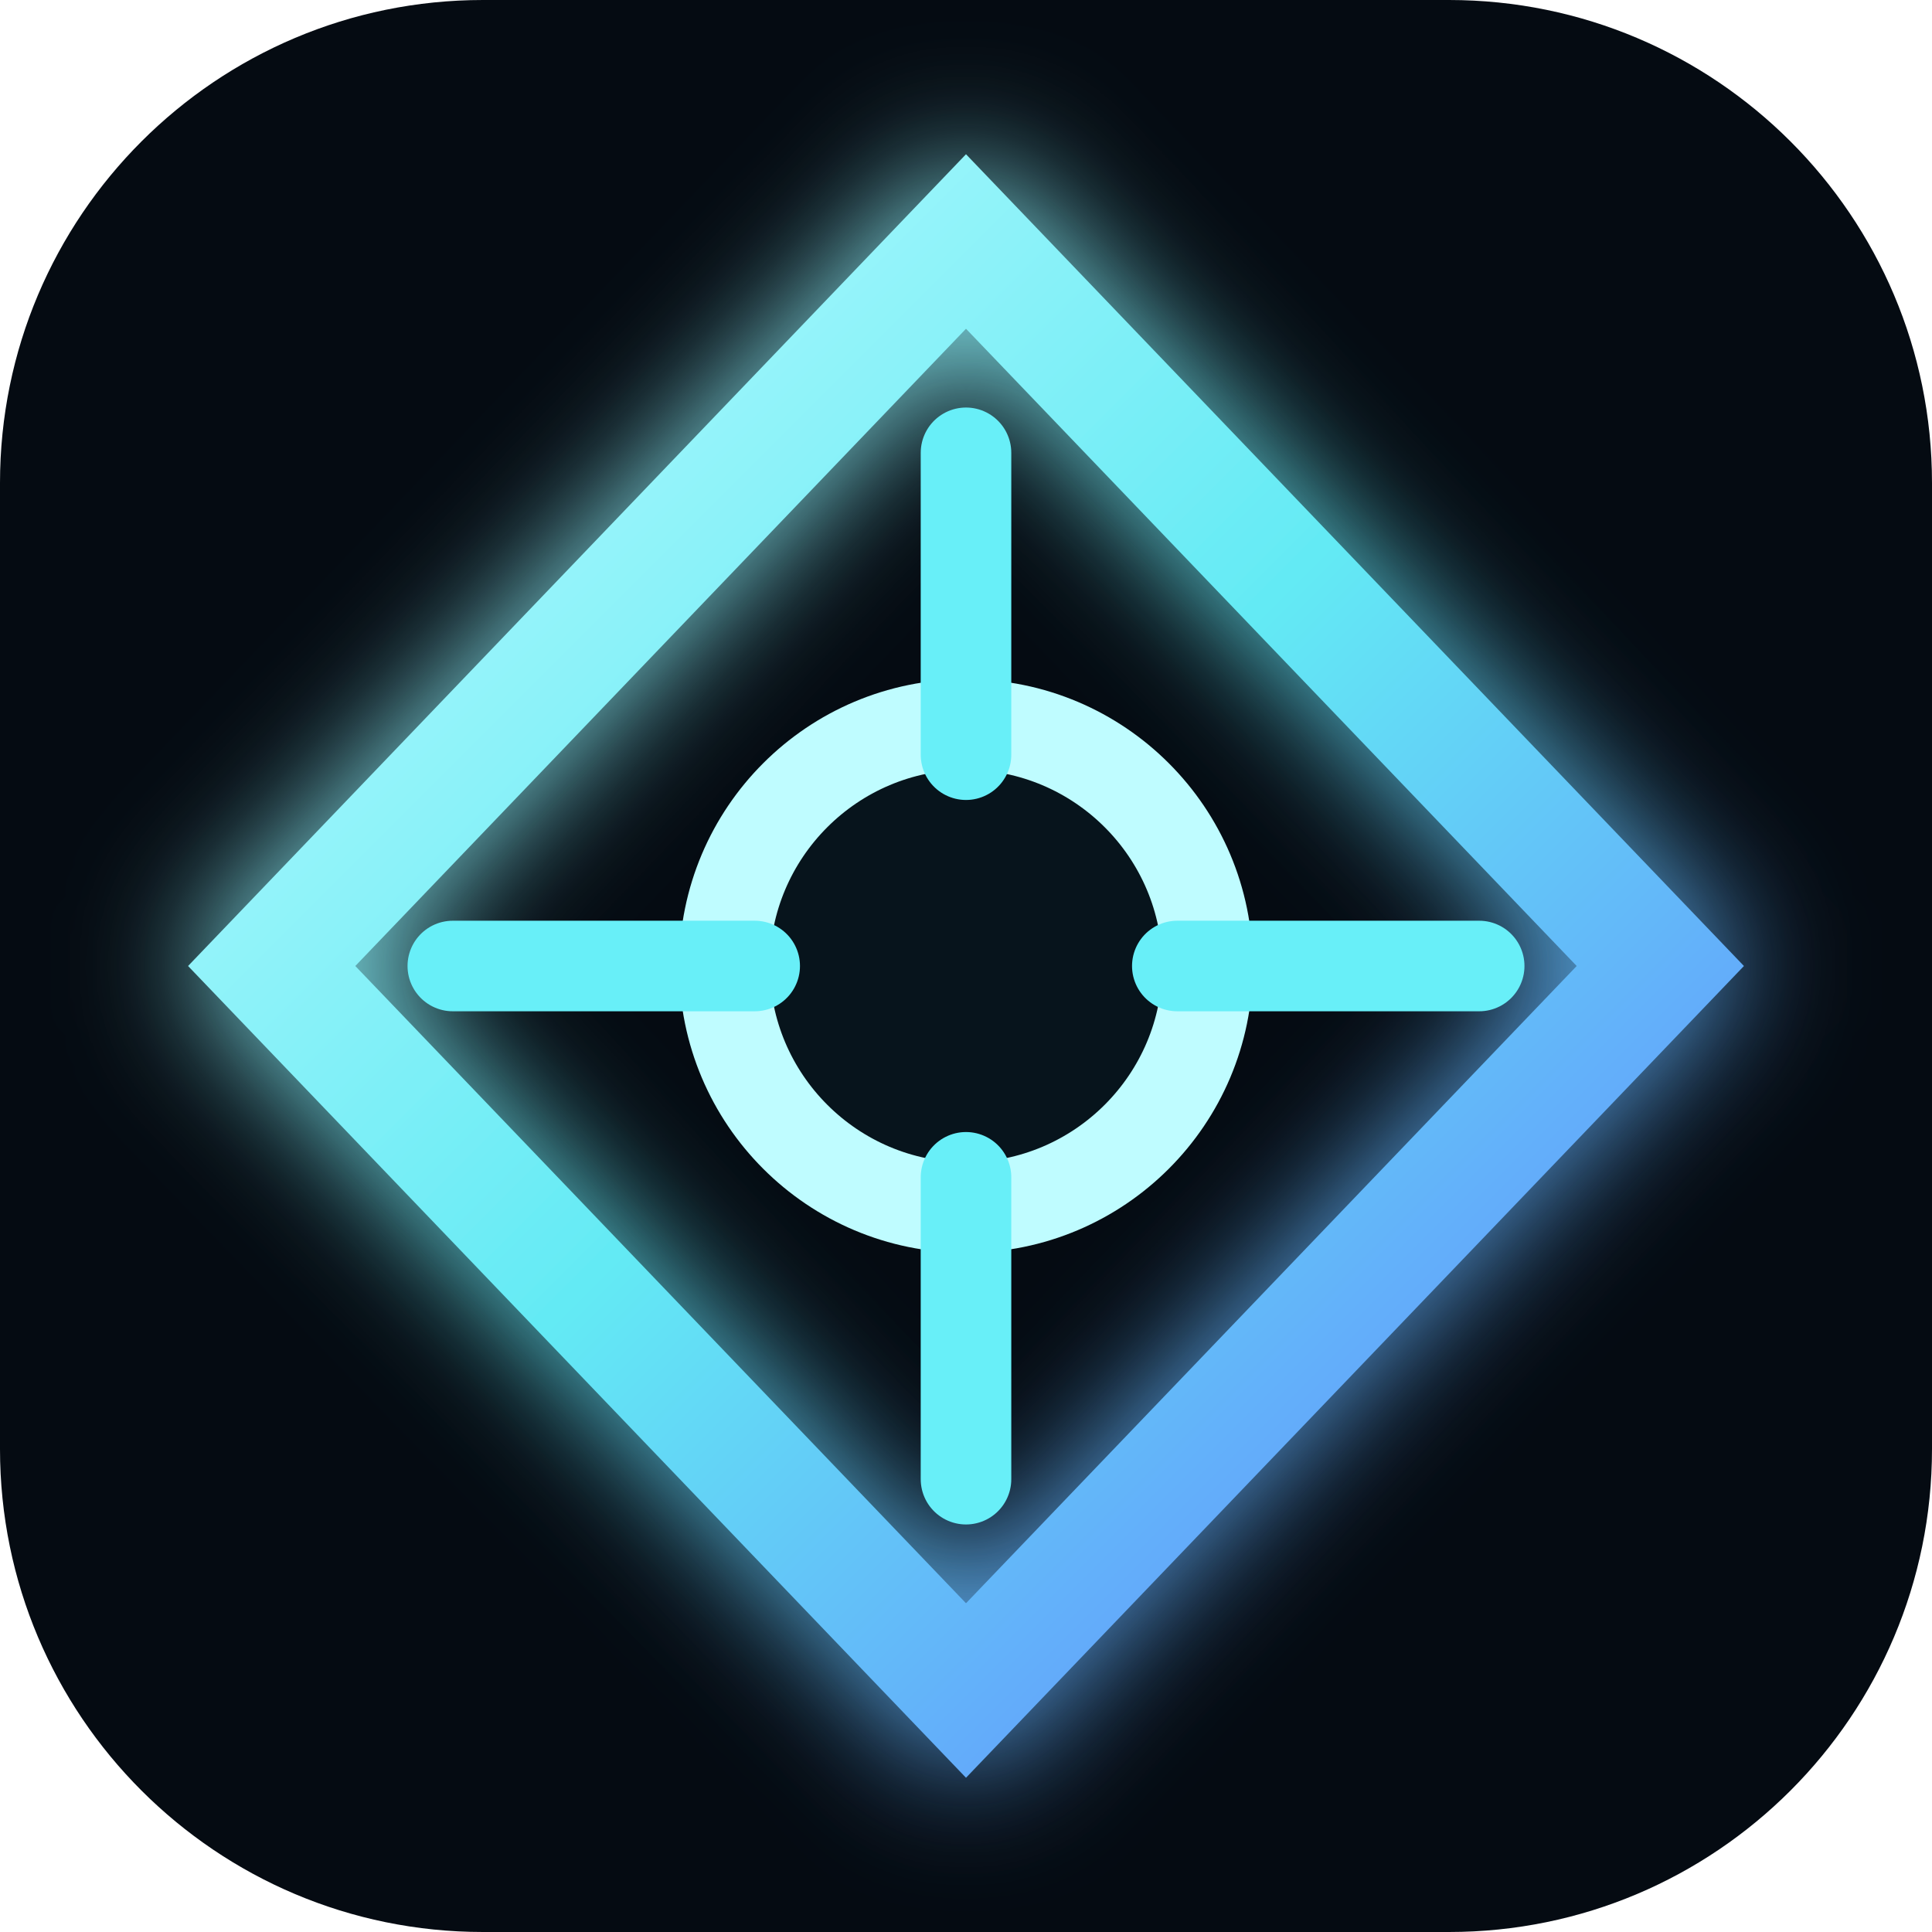
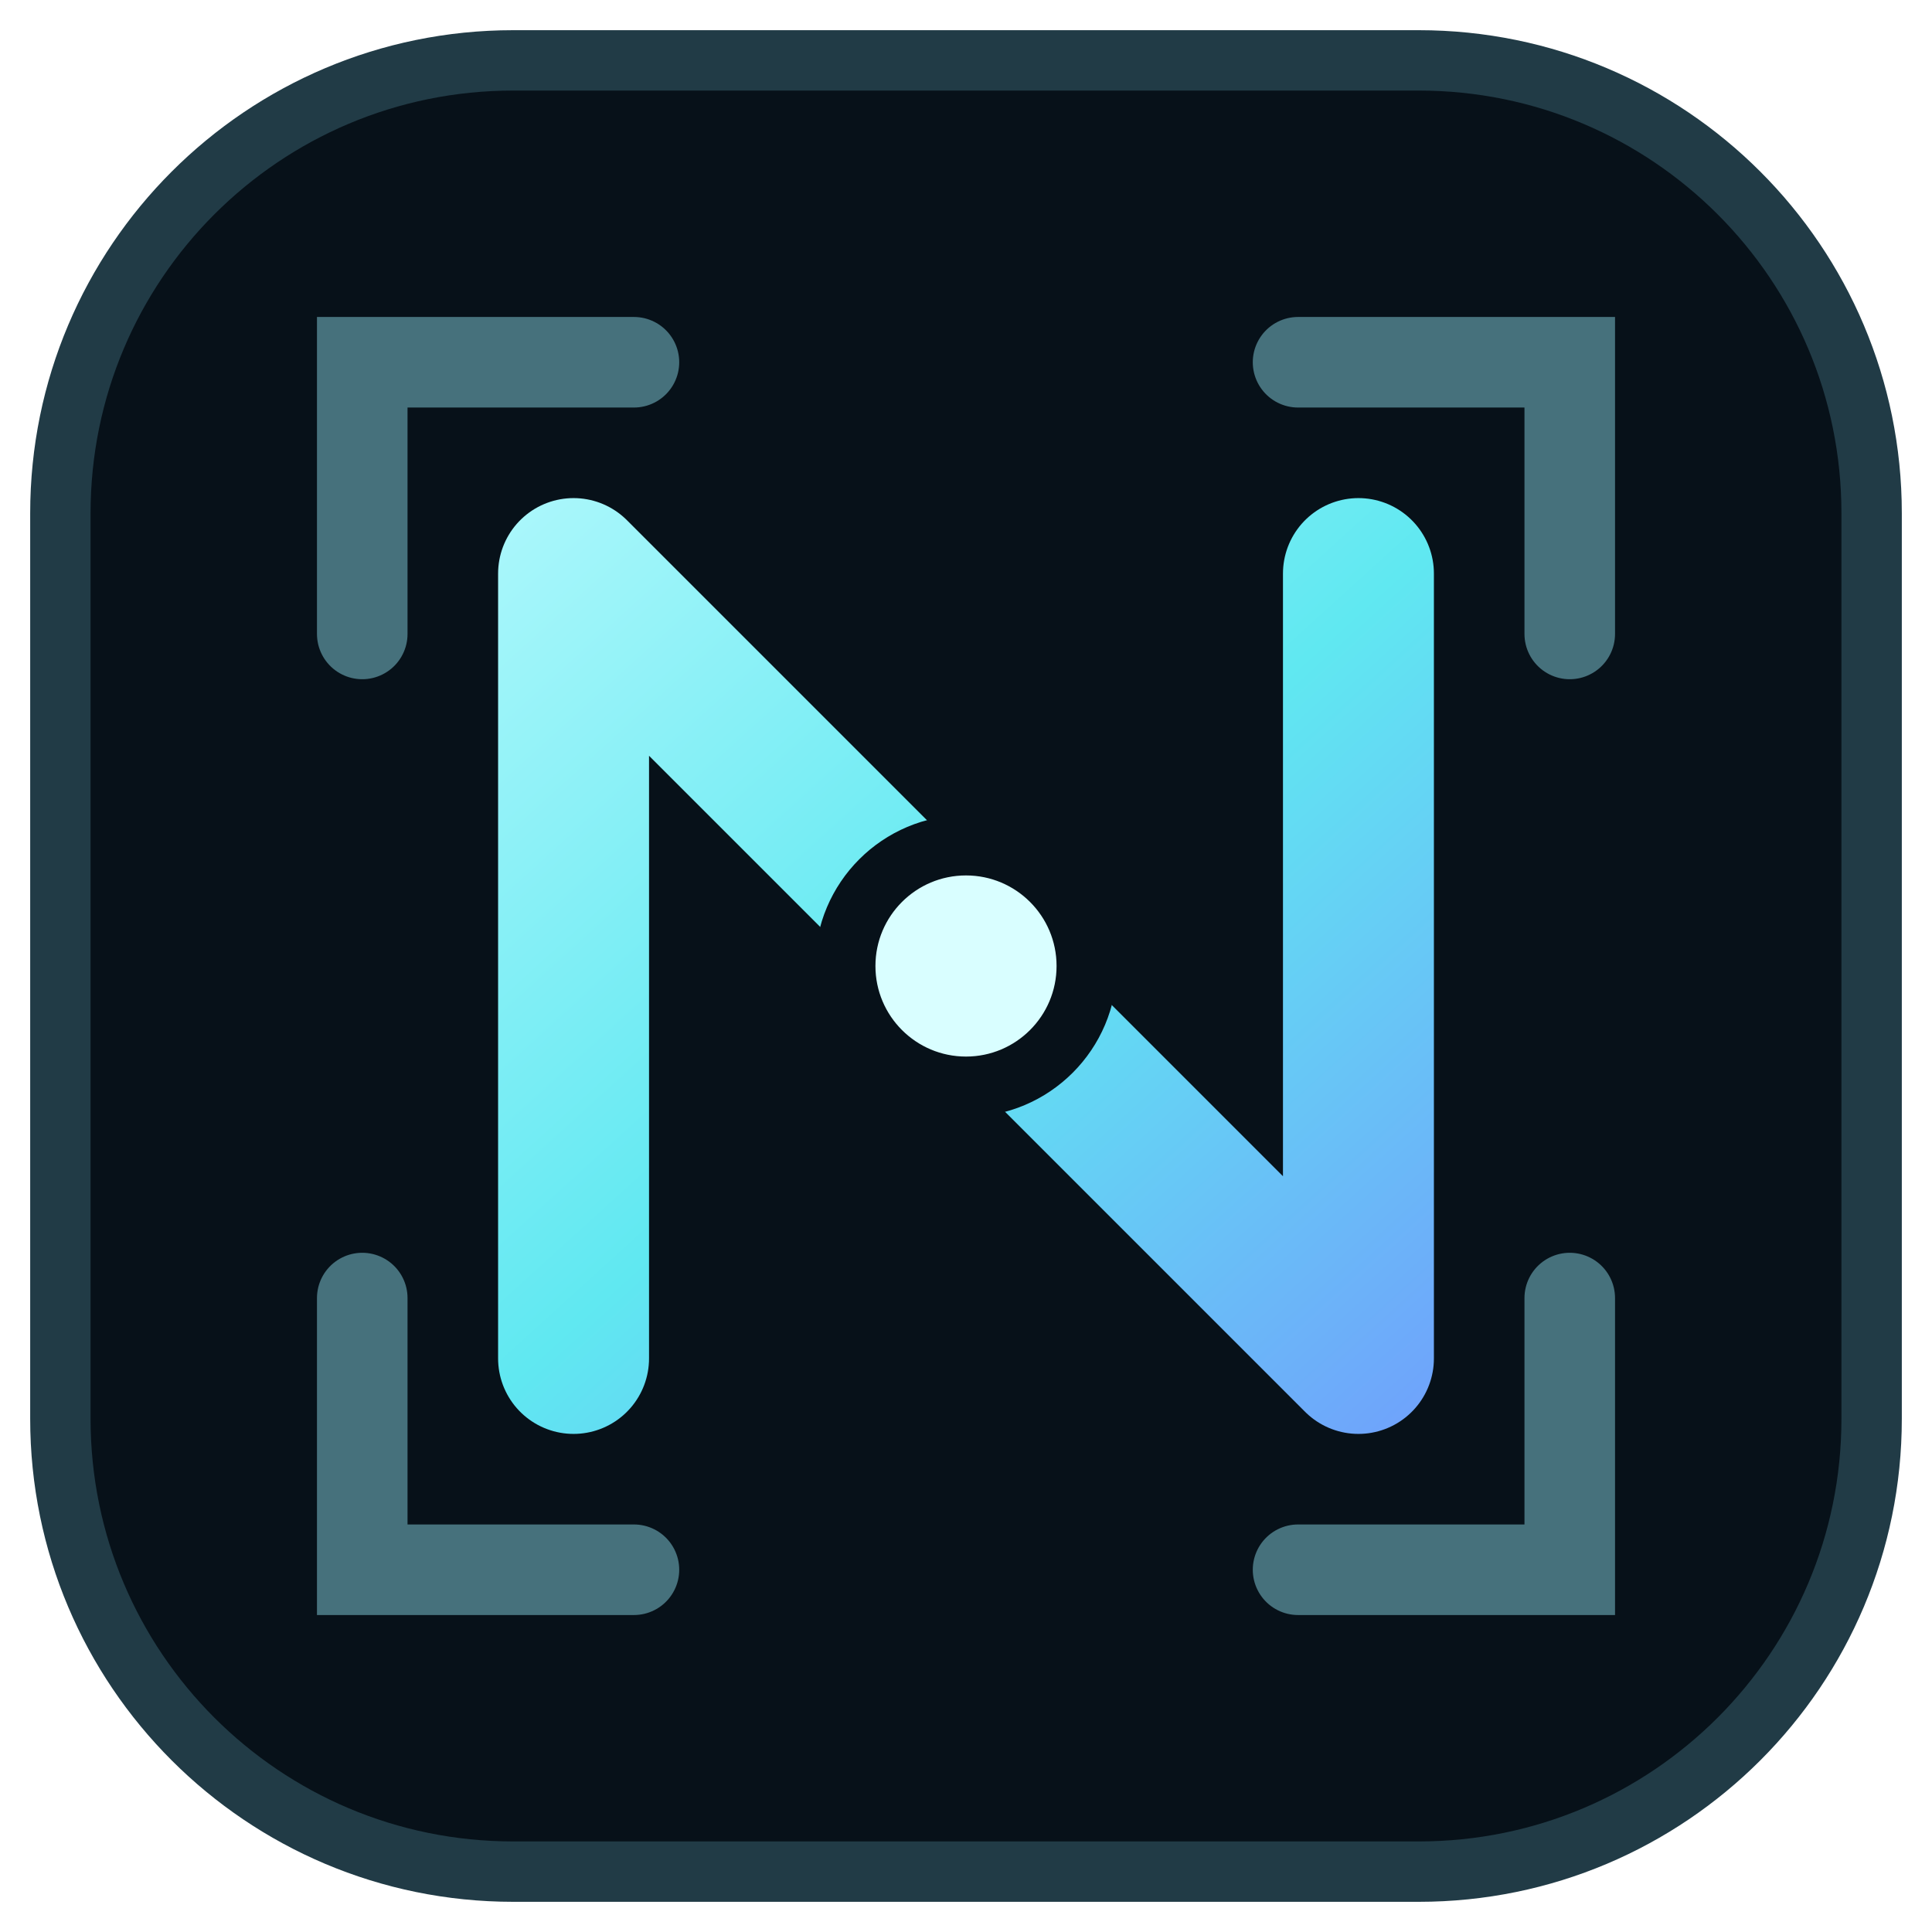
<svg xmlns="http://www.w3.org/2000/svg" viewBox="0 0 64 64">
  <defs>
-     <linearGradient id="g" x1="8" y1="8" x2="56" y2="56" gradientUnits="userSpaceOnUse">
-       <stop stop-color="#bffcff" />
-       <stop offset=".48" stop-color="#63eaf4" />
-       <stop offset="1" stop-color="#657cff" />
+     <linearGradient id="neon" x1="12" y1="10" x2="52" y2="54" gradientUnits="userSpaceOnUse">
+       <stop stop-color="#c8fdff" />
+       <stop offset="0.5" stop-color="#60e8f1" />
+       <stop offset="1" stop-color="#7587ff" />
    </linearGradient>
-     <filter id="s" x="-50%" y="-50%" width="200%" height="200%">
-       <feGaussianBlur stdDeviation="2.2" result="b" />
-       <feMerge>
-         <feMergeNode in="b" />
-         <feMergeNode in="SourceGraphic" />
-       </feMerge>
-     </filter>
  </defs>
-   <rect width="64" height="64" rx="16" fill="#050b12" />
-   <path d="M32 8 55 32 32 56 9 32Z" fill="none" stroke="url(#g)" stroke-width="4" filter="url(#s)" />
-   <circle cx="32" cy="32" r="8" fill="#07141c" stroke="#bffcff" stroke-width="3" />
-   <path d="M32 15v10M32 39v10M15 32h10M39 32h10" stroke="#68eff8" stroke-width="3" stroke-linecap="round" />
+   <rect x="2" y="2" width="60" height="60" rx="15" fill="#071119" stroke="#213b46" stroke-width="2" />
+   <path d="M21 12H12v9M43 12h9v9M21 52h-9v-9M43 52h9v-9" fill="none" stroke="#46717c" stroke-width="3" stroke-linecap="round" />
+   <path d="M19 45V19l26 26V19" fill="none" stroke="url(#neon)" stroke-width="5" stroke-linecap="round" stroke-linejoin="round" />
+   <circle cx="32" cy="32" r="4" fill="#d9feff" stroke="#071119" stroke-width="2" />
</svg>
